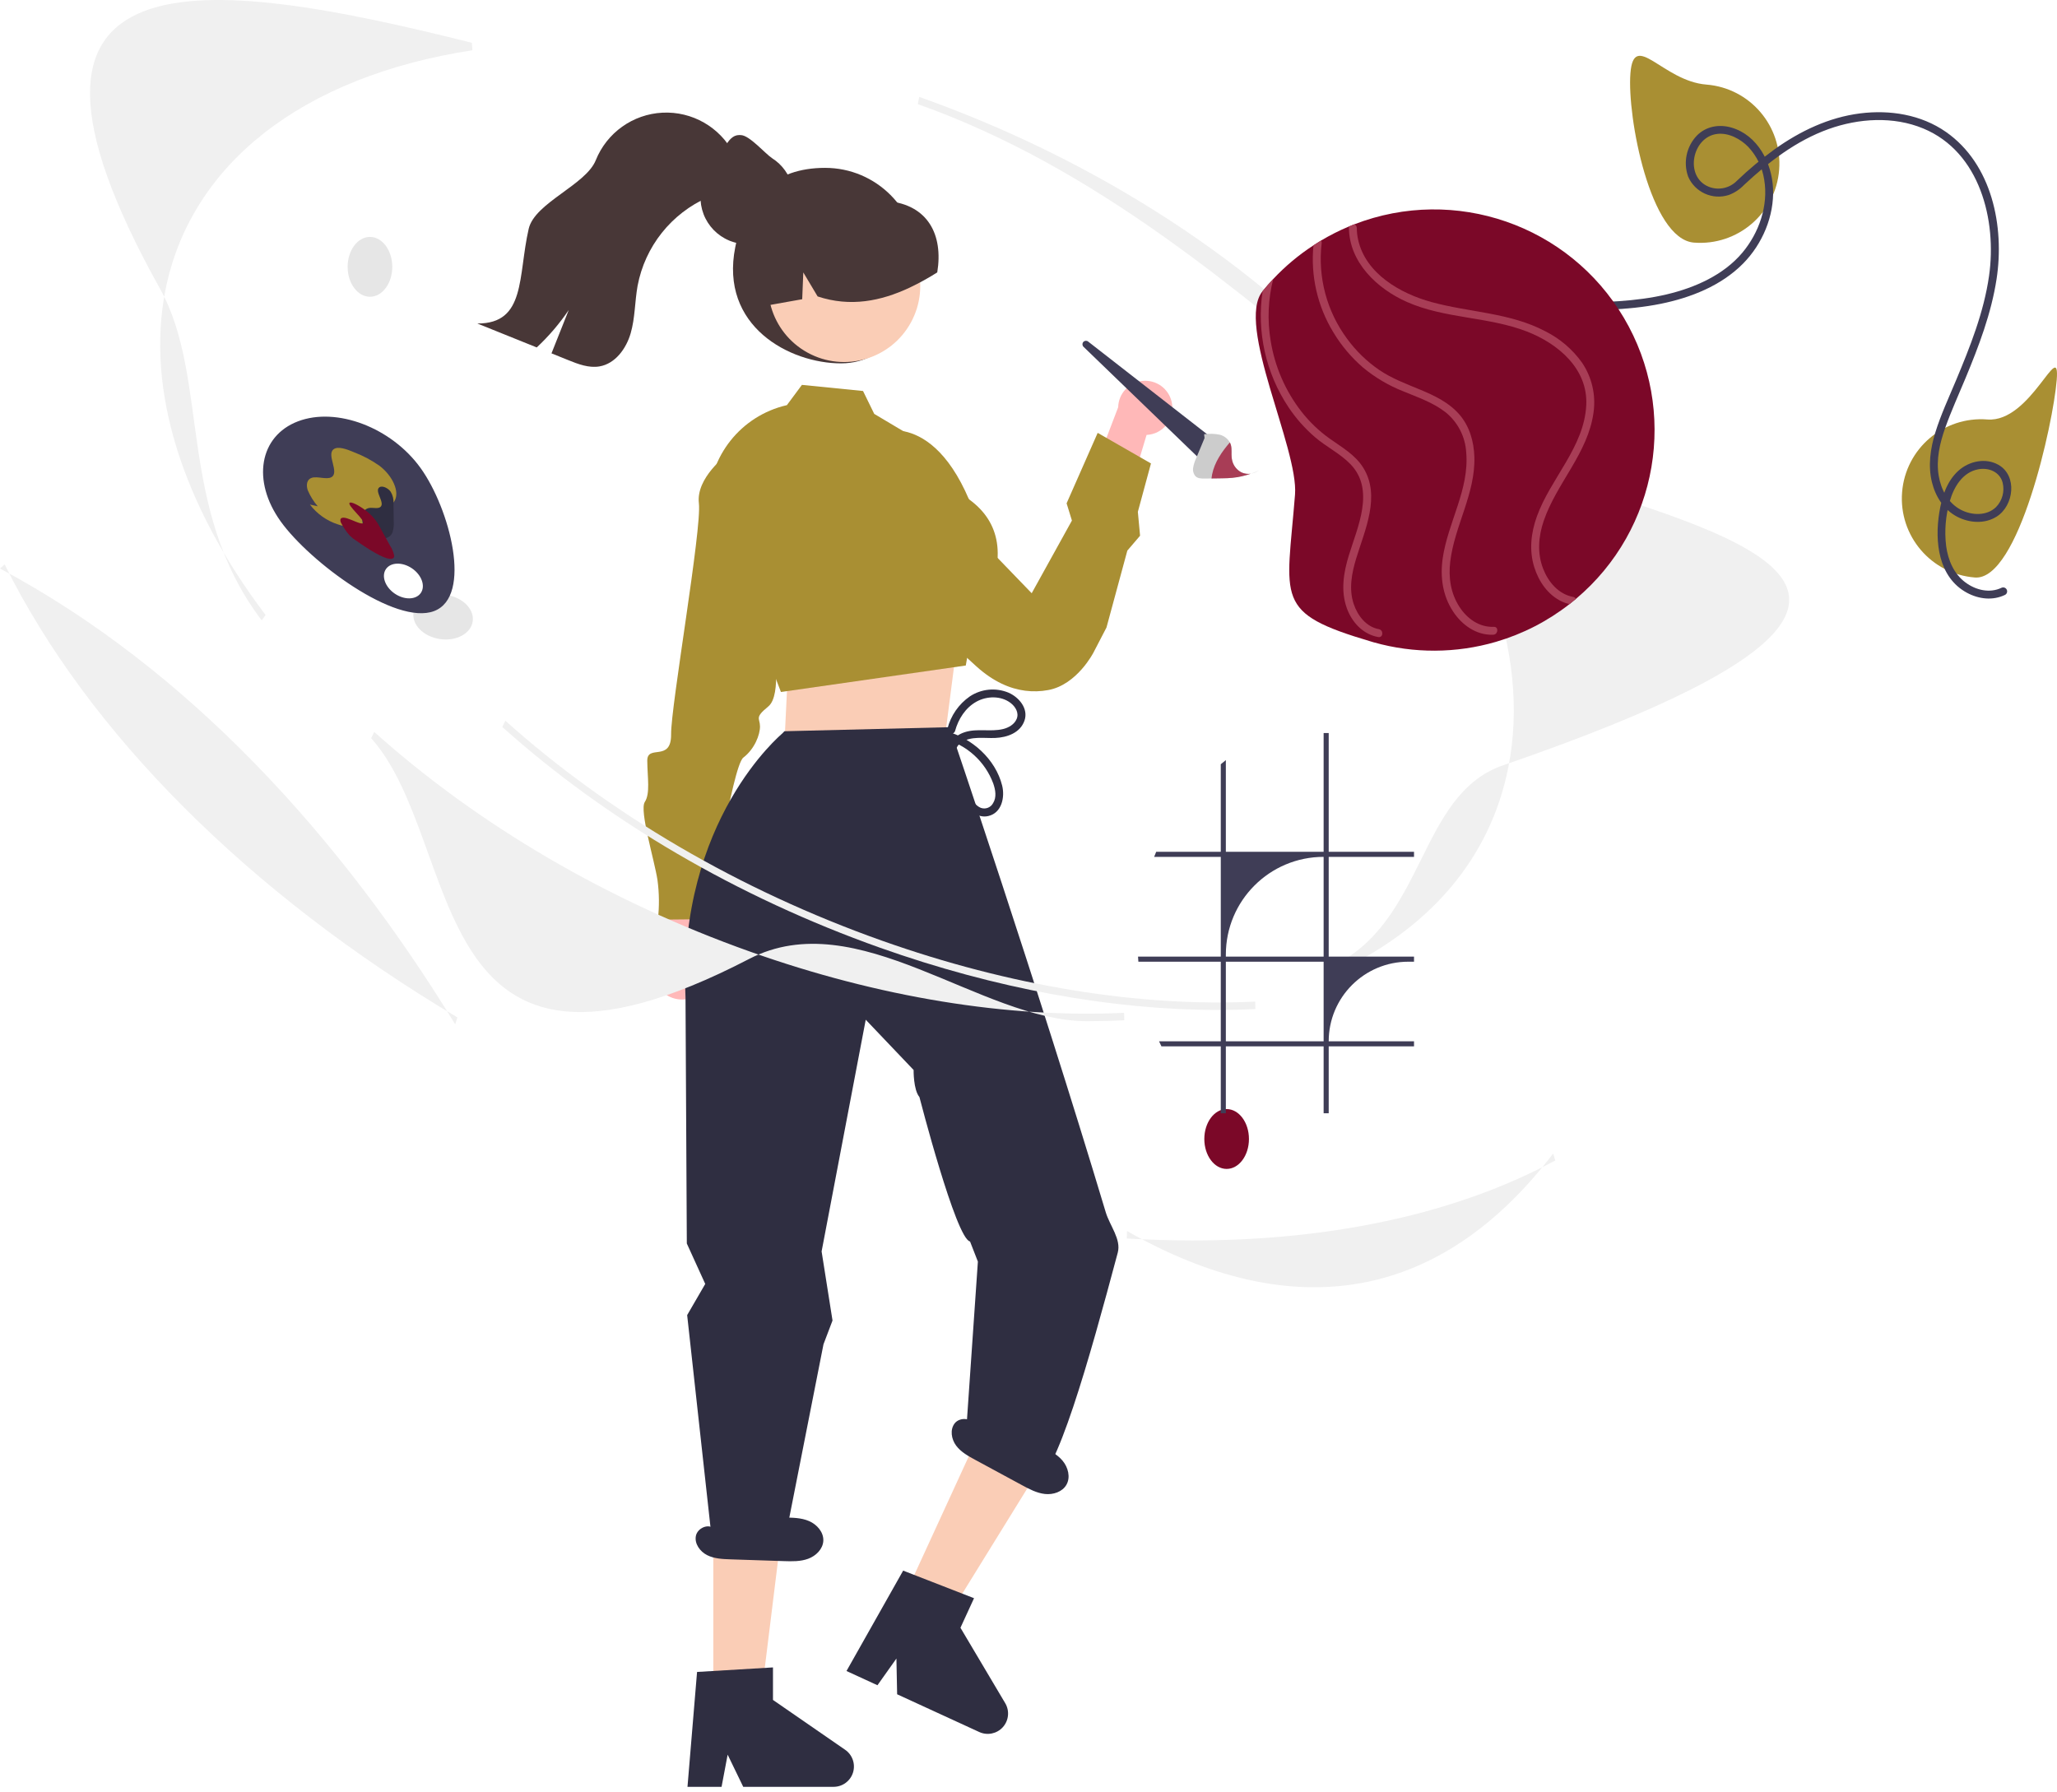
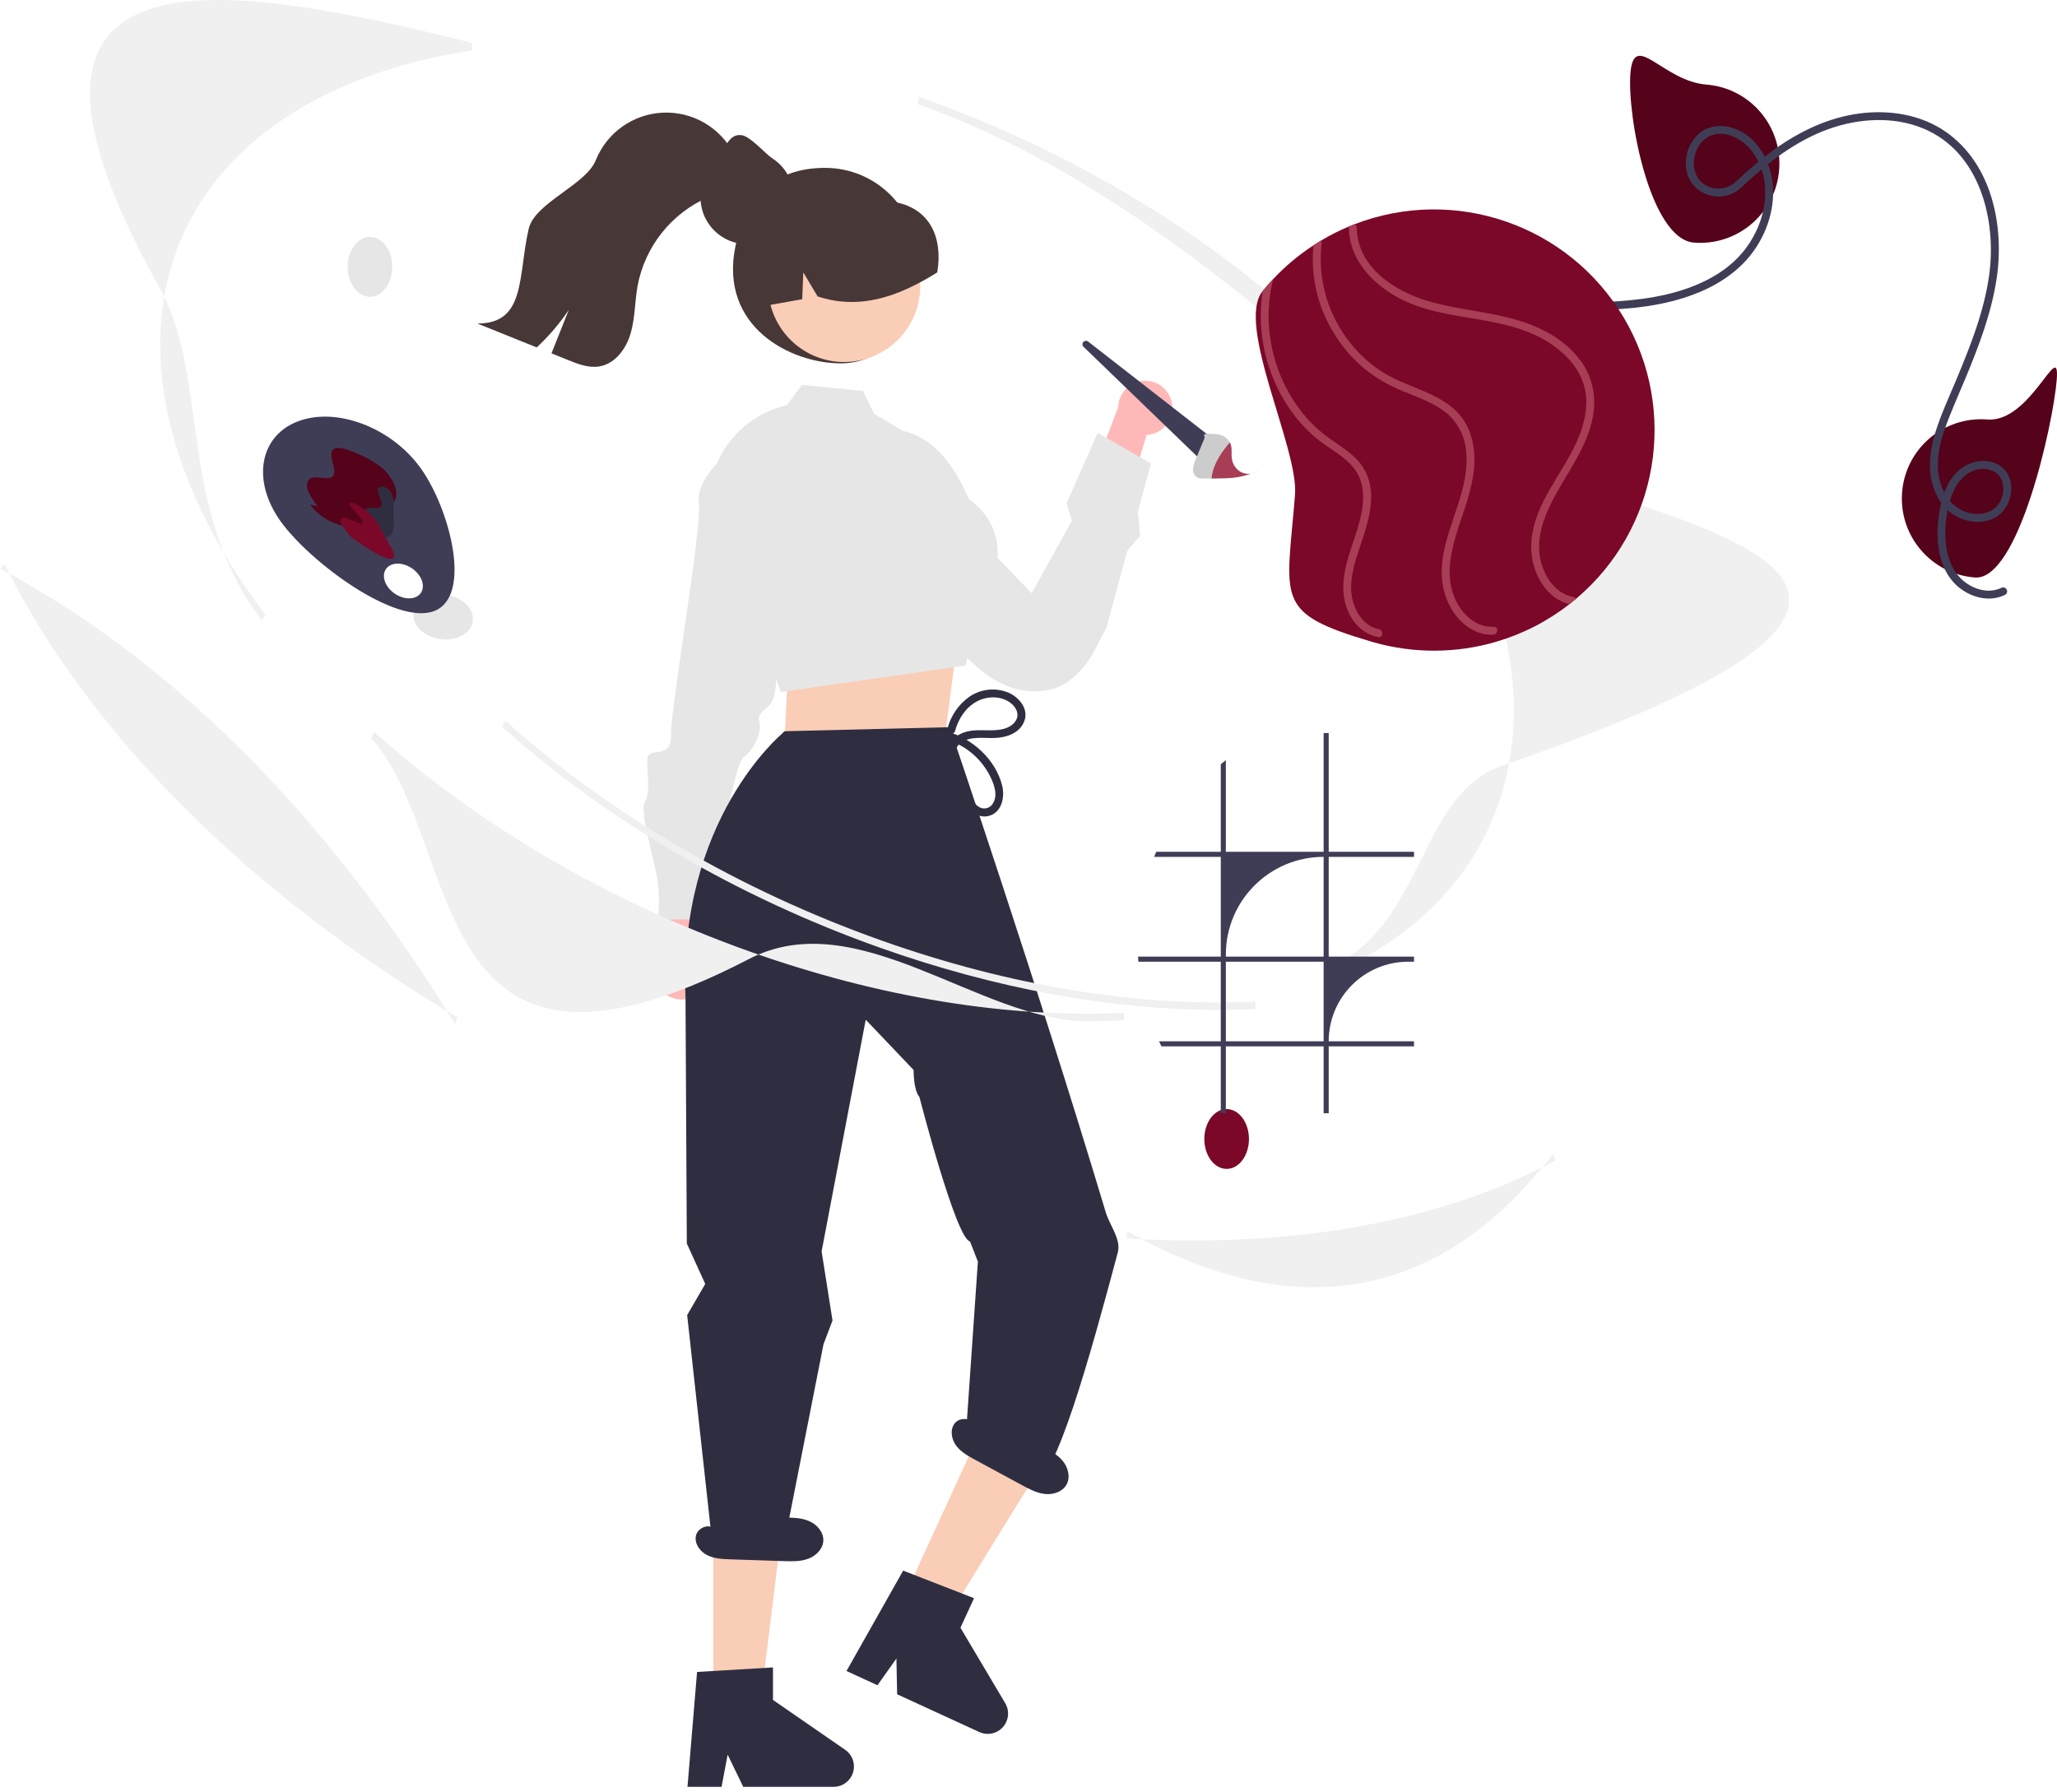
<svg xmlns="http://www.w3.org/2000/svg" data-name="Layer 1" width="778.6" height="678.194" viewBox="0 0 778.6 678.194" version="1.1" id="svg94">
  <defs id="defs98" />
  <path d="M558.01,209.444c0,19.33-9.67,39-29,39s-46-14-40-44c3.791-18.955,14.67-30,34-30A35,35,0,0,1,558.01,209.444Z" transform="translate(-210.6999 -110.9029)" fill="#2f2e41" id="path4" style="fill:#483737" />
  <path d="M476.924,485.619a10.761,10.761,0,0,0-2.303-16.339l8.462-37.293-18.599,6.998-5.184,34.341a10.819,10.819,0,0,0,17.624,12.293Z" transform="translate(-210.6999 -110.9029)" fill="#ffb8b8" id="path6" />
-   <path d="M516.402,353.435l-12.982,1.321s3.395,19.231-1.914,23.562-3.169,4.311-3.138,7.521-2.058,8.581-6.308,11.832S478.973,458.828,478.973,458.828l-19.261.185a60.351,60.351,0,0,0-.144-14.981c-1.142-7.48-6.915-26.323-4.805-29.553s.999-9.172.937-15.592,9.123.674,9.021-10.027S476.399,311.011,475.236,301.391s10.526-18.294,10.526-18.294l10.701-.103Z" transform="translate(-210.6999 -110.9029)" fill="#6c63ff" id="path8" style="fill:#a98f33;fill-opacity:1" />
+   <path d="M516.402,353.435l-12.982,1.321s3.395,19.231-1.914,23.562-3.169,4.311-3.138,7.521-2.058,8.581-6.308,11.832S478.973,458.828,478.973,458.828l-19.261.185a60.351,60.351,0,0,0-.144-14.981c-1.142-7.48-6.915-26.323-4.805-29.553s.999-9.172.937-15.592,9.123.674,9.021-10.027S476.399,311.011,475.236,301.391s10.526-18.294,10.526-18.294l10.701-.103Z" transform="translate(-210.6999 -110.9029)" fill="#6c63ff" id="path8" style="fill:#e6e6e6;fill-opacity:1" />
  <path d="M654.214,263.129a10.196,10.196,0,0,1-9.52,12.402l-10.414,34.704L622.204,295.789l11.741-30.741a10.251,10.251,0,0,1,20.269-1.919Z" transform="translate(-210.6999 -110.9029)" fill="#ffb8b8" id="path10" />
-   <path d="M544.268,274.432s25.176-9.439,38.825,42.254l18.119,18.766,15.222-27.506-2.013-6.525,11.765-26.671,20.171,11.576-4.965,18.311.839,9.052-4.82,5.63-7.89,29.098-4.936,9.507S618.36,370.096,607.494,372.101a28.137,28.137,0,0,1-8.783.249c-5.722-.747-11.993-3.384-18.437-9.205-23.908-21.594-38.048-38.252-38.048-38.252Z" transform="translate(-210.6999 -110.9029)" fill="#6c63ff" id="path12" style="fill:#a98f33;fill-opacity:1" />
+   <path d="M544.268,274.432s25.176-9.439,38.825,42.254l18.119,18.766,15.222-27.506-2.013-6.525,11.765-26.671,20.171,11.576-4.965,18.311.839,9.052-4.82,5.63-7.89,29.098-4.936,9.507S618.36,370.096,607.494,372.101a28.137,28.137,0,0,1-8.783.249c-5.722-.747-11.993-3.384-18.437-9.205-23.908-21.594-38.048-38.252-38.048-38.252Z" transform="translate(-210.6999 -110.9029)" fill="#6c63ff" id="path12" style="fill:#e6e6e6;fill-opacity:1" />
  <path d="M665.64,285.427l-44.817-43.252a1.326,1.326,0,0,1,1.736-2l47.52,37.022Z" transform="translate(-210.6999 -110.9029)" fill="#3f3d56" id="path14" />
  <path d="M684.098,290.221a30.252,30.252,0,0,1-6.952,1.553c-1.206.119-2.416.161-3.616.175-.421.015-.848.016-1.266.022-.997.015-1.994.029-3.001.041-.848.016-1.706.029-2.551.036-1.244.019-2.61-.007-3.502-.881a3.919,3.919,0,0,1-.881-3.237,13.193,13.193,0,0,1,1.075-3.451c1.075-2.588,2.16-5.172,3.235-7.759l-.168-1.448a17.109,17.109,0,0,1,5.936.182,6.104,6.104,0,0,1,3.805,2.912,5.142,5.142,0,0,1,.403,1.013c.421,1.542.118,3.253.299,4.867a8.339,8.339,0,0,0,.186.996,6.777,6.777,0,0,0,3.598,4.51A6.26,6.26,0,0,0,684.098,290.221Z" transform="translate(-210.6999 -110.9029)" fill="#ccc" id="path16" />
  <path d="M687.249,288.967a7.187,7.187,0,0,1-3.151,1.254A33.746,33.746,0,0,0,687.249,288.967Z" transform="translate(-210.6999 -110.9029)" fill="#e6e6e6" id="path18" />
  <path d="M684.098,290.221a30.252,30.252,0,0,1-6.952,1.553c-1.206.119-2.416.161-3.616.175-.421.015-.848.016-1.266.022-.997.015-1.994.029-3.001.041a14.575,14.575,0,0,1,.227-1.505c.94-4.642,3.671-8.59,6.723-12.141a5.142,5.142,0,0,1,.403,1.013c.421,1.542.118,3.253.299,4.867a8.339,8.339,0,0,0,.186.996,6.777,6.777,0,0,0,3.598,4.51A6.26,6.26,0,0,0,684.098,290.221Z" transform="translate(-210.6999 -110.9029)" fill="#6c63ff" id="path20" style="fill:#a83d56;fill-opacity:1" />
  <polygon points="299.8 250.089 298.019 258.576 296.505 289.88 357.341 281.643 362.012 245.395 355.555 234.785 299.8 250.089" fill="#ffb6b6" id="polygon22" style="fill:#facdb6;fill-opacity:1" />
  <circle cx="530.233" cy="219.146" r="28.792" transform="translate(-127.0893 468.3822) rotate(-61.33671)" fill="#ffb7b7" id="circle24" style="fill:#facdb6;fill-opacity:1" />
-   <path d="M486.856,321.981l-7.917-20.57a38.089,38.089,0,0,1,29.497-37.126l.109-.025,5.693-7.671,23.131,2.314,4.24,8.665,16.761,9.98,19.063,22.321c6.003,4.311,9.57,9.838,10.601,16.43,2.191,13.995-7.608,27.997-8.773,29.603L576.257,362.815,506.821,372.766l-.53.067Z" transform="translate(-210.6999 -110.9029)" fill="#6c63ff" id="path26" style="fill:#a98f33;fill-opacity:1" />
+   <path d="M486.856,321.981l-7.917-20.57a38.089,38.089,0,0,1,29.497-37.126l.109-.025,5.693-7.671,23.131,2.314,4.24,8.665,16.761,9.98,19.063,22.321c6.003,4.311,9.57,9.838,10.601,16.43,2.191,13.995-7.608,27.997-8.773,29.603L576.257,362.815,506.821,372.766l-.53.067Z" transform="translate(-210.6999 -110.9029)" fill="#6c63ff" id="path26" style="fill:#e6e6e6;fill-opacity:1" />
  <path d="M500.101,226.694c.261-.041.522-.096.783-.137,4.491-.797,8.982-1.579,13.46-2.39l.412-10.15,5.425,9.092c12.375,4.107,23.953,1.786,34.844-3.337A98.372,98.372,0,0,0,565.463,214.017c2.343-14.297-3.568-25.564-18.747-27.002-.471-.045-.81-.439-1.222-.646a.013.013,0,0,1-.014-.014c-.7-.33-1.415-.645-2.129-.934a31.716,31.716,0,0,0-33.292,6.455C501.268,200.269,497.313,214.127,500.101,226.694Z" transform="translate(-210.6999 -110.9029)" fill="#2f2e41" id="path28" style="fill:#483737" />
  <polygon points="342.209 604.549 358.727 612.139 395.863 552.037 371.484 540.835 342.209 604.549" fill="#ffb6b6" id="polygon30" style="fill:#facdb6;fill-opacity:1" />
  <path d="M552.556,705.421l26.828,10.441-5.141,11.187,16.946,28.553a7.691,7.691,0,0,1-9.825,10.914L550.278,752.23l-.273-13.528-7.177,10.105-11.721-5.386Z" transform="translate(-210.6999 -110.9029)" fill="#2f2e41" id="path32" />
  <polygon points="270.001 641.839 288.18 641.839 296.828 571.721 269.998 571.722 270.001 641.839" fill="#ffb6b6" id="polygon34" style="fill:#facdb6;fill-opacity:1" />
  <path d="M470.815,608.863l-.001-.188,6.828-11.767-6.972-15.317-.495-93.091c-2.746-67.272,36.282-99.609,36.589-99.927l.846-.88,62.59-1.532s32.897,96.573,59.031,183.59c1.545,5.143,5.913,10.216,4.555,15.307-10.776,40.385-23.567,86.094-31.776,87.385l-26-14,4.832-69.992-2.971-7.617c-5.322-.98-19.158-54.675-19.158-54.675-2.319-2.754-2.2-10.239-2.2-10.239l-18.122-19.027-16.703,87.702,4.13,26.158-3.418,8.994-14.638,74.254-.156,1.196-27.597-2.755Z" transform="translate(-210.6999 -110.9029)" fill="#2f2e41" id="path36" />
  <path d="M474.545,743.775l28.737-1.715v12.312l27.321,18.869a7.691,7.691,0,0,1-4.37,14.019H492.021l-5.897-12.179-2.302,12.179H470.922Z" transform="translate(-210.6999 -110.9029)" fill="#2f2e41" id="path38" />
  <path d="M511.132,185.641v.024a17.412,17.412,0,0,1-.572,4.466c-.061.256-.134.523-.219.779v.012a17.664,17.664,0,0,1-10.89,11.341c-.377.146-.767.268-1.156.377a15.783,15.783,0,0,1-2.507.511,15.995,15.995,0,0,1-2.3.158,17.512,17.512,0,0,1-1.801-.085,17.039,17.039,0,0,1-4.101-.937,5.154,5.154,0,0,1-.608-.219,2.968,2.968,0,0,1-.292-.122,17.661,17.661,0,0,1-9.114-23.91l.012-.012a17.307,17.307,0,0,1,3.468-4.867c3.188-3.176,4.593-11.135,9.436-11.135a6.621,6.621,0,0,1,.694.024c3.249.11,9.254,7.12,11.81,8.774a17.223,17.223,0,0,1,4.843,4.587,17.44,17.44,0,0,1,2.847,6.279A17.669,17.669,0,0,1,511.132,185.641Z" transform="translate(-210.6999 -110.9029)" fill="#2f2e41" id="path40" style="fill:#483737" />
  <path d="M489.575,179.497c-2.74,3.19-7.03,4.43-10.9,6.09a45.855,45.855,0,0,0-26.64,33.5c-1.07,5.97-.93,12.15-2.62,17.97-1.68,5.82-5.84,11.53-11.81,12.54-4.04.69-8.09-.87-11.89-2.41q-3.135-1.26-6.27-2.53,3.27-8.205,6.53-16.41a83.161,83.161,0,0,1-12.11,14.17q-11.235-4.53-22.49-9.06c18.46.07,15.31-17.85,19.44-35.83,2.27-9.88,21.6-16.57,25.39-25.97a28.756,28.756,0,0,1,52.16-2.62C492.155,170.447,492.265,176.347,489.575,179.497Z" transform="translate(-210.6999 -110.9029)" fill="#2f2e41" id="path42" style="fill:#483737" />
  <path d="M567.981,390.569a27.25,27.25,0,0,1,18.686,16.926c.821,2.368,1.334,5.176-.078,7.428a3.787,3.787,0,0,1-4.656,1.765c-1.844-.759-3.114-2.645-4.051-4.315a54.66,54.66,0,0,1-3.194-7.327c-1.448-3.798-4.538-10.138-.127-13.107,3.71-2.497,8.622-1.527,12.797-1.698,4.511-.185,9.525-1.913,11.128-6.588,1.559-4.547-2.095-8.824-6.034-10.553a15.683,15.683,0,0,0-14.64,1.395,21.228,21.228,0,0,0-8.5,12.295,1.501,1.501,0,0,0,2.893.798c1.238-4.522,3.918-8.777,8.099-11.094,3.914-2.17,9.282-2.303,12.934.505,1.806,1.389,3.225,3.701,2.3,5.997-.849,2.107-3.06,3.36-5.164,3.868-4.76,1.151-9.738-.338-14.483,1.182-4.524,1.45-7.131,5.15-6.479,9.952a36.095,36.095,0,0,0,2.383,7.848,67.798,67.798,0,0,0,3.241,7.573c1.884,3.56,5.28,7.414,9.762,6.37,5.108-1.19,6.321-7.154,5.226-11.54-2.496-10.002-11.456-18.014-21.246-20.57a1.501,1.501,0,0,0-.798,2.893Z" transform="translate(-210.6999 -110.9029)" fill="#2f2e41" id="path44" />
  <path d="M612.876,663.787c-2.121-2.508-5.146-4.038-8.086-5.502l-24.664-12.286-.702,4.377c-.932-2.879-5.51-3.091-7.365-.7s-1.262,6.004.548,8.43,4.558,3.939,7.219,5.38q8.852,4.791,17.704,9.582c2.749,1.488,5.588,3.005,8.695,3.344s6.589-.78,8.137-3.496C615.988,670.062,614.996,666.294,612.876,663.787Z" transform="translate(-210.6999 -110.9029)" fill="#2f2e41" id="path46" />
  <path d="M516.928,686.663c-3.017-1.297-6.408-1.315-9.692-1.312q-13.777.011-27.555.022l1.326,4.23c-2.12-2.16-6.31-.305-6.903,2.663s1.552,5.936,4.255,7.298,5.837,1.489,8.862,1.589q10.06.333,20.119.667c3.124.104,6.341.193,9.274-.891,2.932-1.084,5.547-3.641,5.72-6.762C522.516,690.888,519.946,687.96,516.928,686.663Z" transform="translate(-210.6999 -110.9029)" fill="#2f2e41" id="path48" />
  <path d="M671.798,493.197c-40.413,0-84.328-8.053-127.949-23.539-53.943-19.15-103.402-48.054-143.032-83.589l1.173-2.353c39.439,35.363,88.679,64.135,142.399,83.205,48.546,17.235,97.455,25.22,141.423,23.113l.076,2.829Q678.924,493.198,671.798,493.197Z" transform="translate(-210.6999 -110.9029)" fill="#f0f0f0" id="path50" />
  <path d="M309.753,345.716c-32.38-42.744-19.539-91.529-38.51-125.563C198.537,89.713,288.065,101.731,389.286,127.097l.241,2.814c-64.423,9.942-106.791,43.098-116.242,90.966-7.345,37.201,6.133,80.82,37.95,122.821Z" transform="translate(-210.6999 -110.9029)" fill="#f0f0f0" id="path52" />
  <path d="M622.169,497.444c-40.413,0-86.857-44.846-127.949-23.539-124.415,64.514-107.289-43.44-143.032-83.589l1.173-2.354c39.439,35.363,88.679,64.135,142.399,83.205,48.546,17.235,97.455,25.22,141.423,23.113l.076,2.829Q629.295,497.446,622.169,497.444Z" transform="translate(-210.6999 -110.9029)" fill="#f0f0f0" id="path54" />
  <path d="M714.881,479.636l-.676-2.683c36.144-16.387,33.038-65.195,65.375-76.341,246.334-84.904,3.175-94.479-51.519-139.389-48.91-40.161-102.214-86.854-169.957-110.902l.54-2.738c68.039,24.154,128.69,63.744,170.78,111.478,42.302,47.973,60.839,98.501,52.197,142.275C774.807,435.856,751.728,462.931,714.881,479.636Z" transform="translate(-210.6999 -110.9029)" fill="#f0f0f0" id="path56" />
  <path d="M382.998,498.628c-43.501-71.123-101.296-134.653-172.298-172.525L212.459,324.536C243.939,388.122,304.808,449.029,383.854,496.04Z" transform="translate(-210.6999 -110.9029)" fill="#f0f0f0" id="path58" />
  <path d="M662.192,580.444q-12.286,0-24.992-.736l.091-2.829c62.476,35.545,118.21,27.092,161.3-29.34l.79,2.627C762.469,570.111,715.42,580.444,662.192,580.444Z" transform="translate(-210.6999 -110.9029)" fill="#f0f0f0" id="path60" />
  <ellipse cx="464.297" cy="431.139" rx="8.447" ry="11.327" fill="#fd6584" id="ellipse62" style="fill:#7b0828;fill-opacity:1" />
  <ellipse cx="378.422" cy="344.442" rx="8.447" ry="11.327" transform="translate(-229.6173 555.9749) rotate(-81.36748)" fill="#e6e6e6" id="ellipse64" />
  <ellipse cx="140.033" cy="101.004" rx="8.447" ry="11.327" fill="#e6e6e6" id="ellipse66" />
  <path d="M369.929,288.11c-11.017-15.354-31.81-23.288-46.443-17.722-14.633,5.566-17.564,22.526-6.547,37.88s43.446,39.506,58.079,33.939S380.946,303.464,369.929,288.11Zm.068,47.225c-1.801,2.641-6.22,2.763-9.87.274s-5.149-6.649-3.348-9.289,6.22-2.763,9.87-.274S371.798,332.694,369.997,335.335Z" transform="translate(-210.6999 -110.9029)" fill="#3f3d56" id="path68" />
-   <path d="M357.493,303.129q-2.058,1.663-4.116,3.327a16.216,16.216,0,0,1-5.85,3.458,15.912,15.912,0,0,1-8.98-.535,21.5,21.5,0,0,1-10.538-7.489l2.966.661a23.117,23.117,0,0,1-3.792-6.093c-.695-2.057-.307-4.144,1.57-4.707,2.149-.645,5.608.805,7.413-.237,3.12-1.802-2.009-8.513.834-10.583,1.657-1.206,4.971-.013,7.734,1.171a43.568,43.568,0,0,1,9.694,5.176c4.908,3.79,7.625,9.765,5.621,13.223A10.151,10.151,0,0,1,357.493,303.129Z" transform="translate(-210.6999 -110.9029)" fill="#6c63ff" id="path70" style="fill:#a98f33;fill-opacity:1" />
+   <path d="M357.493,303.129q-2.058,1.663-4.116,3.327a16.216,16.216,0,0,1-5.85,3.458,15.912,15.912,0,0,1-8.98-.535,21.5,21.5,0,0,1-10.538-7.489l2.966.661a23.117,23.117,0,0,1-3.792-6.093c-.695-2.057-.307-4.144,1.57-4.707,2.149-.645,5.608.805,7.413-.237,3.12-1.802-2.009-8.513.834-10.583,1.657-1.206,4.971-.013,7.734,1.171a43.568,43.568,0,0,1,9.694,5.176c4.908,3.79,7.625,9.765,5.621,13.223A10.151,10.151,0,0,1,357.493,303.129Z" transform="translate(-210.6999 -110.9029)" fill="#6c63ff" id="path70" style="fill:#55031a;fill-opacity:1" />
  <path d="M356.482,314.642c-2.399.328-5.175-1.516-7.491-3.217l-.589-.771a12.508,12.508,0,0,1-.598-4.582,3.18,3.18,0,0,1,2.703-2.904c1.407-.185,3.286.422,4.215-.393,1.797-1.574-2.371-5.914-.465-7.387,1.07-.827,3.342.233,4.322,1.655a7.478,7.478,0,0,1,1.057,4.409q.048,3.401.095,6.801a11.419,11.419,0,0,1-.4,3.976A3.522,3.522,0,0,1,356.482,314.642Z" transform="translate(-210.6999 -110.9029)" fill="#2f2e41" id="path72" />
  <path d="M357.083,322.197c-3.326-.982-8.397-4.409-12.717-7.436l-1.286-1.119a23.377,23.377,0,0,1-3.395-5.048c-.498-1.365.143-2.162,2.351-1.503,1.955.584,5.033,2.242,5.944,1.915,1.76-.632-6.719-7.395-4.745-7.864,1.108-.263,5.013,2.08,7.227,4.083a17.546,17.546,0,0,1,3.972,5.123q1.941,3.529,3.882,7.057a10.837,10.837,0,0,1,1.603,3.875C359.946,322.281,359.101,322.793,357.083,322.197Z" transform="translate(-210.6999 -110.9029)" fill="#ff6584" id="path74" style="fill:#7b0828;fill-opacity:1" />
-   <path d="M827.835,138.641c1.305-16.517,12.235,2.973,28.752,4.278a30,30,0,1,1-4.725,59.814C835.345,201.427,826.53,155.158,827.835,138.641Z" transform="translate(-210.6999 -110.9029)" fill="#6c63ff" id="path76" style="fill:#a98f33;fill-opacity:1" />
-   <path d="M930.665,297.231a30,30,0,0,1,32.269-27.544c16.517,1.305,27.566-31.495,26.261-14.978s-14.469,76.097-30.986,74.792A30,30,0,0,1,930.665,297.231Z" transform="translate(-210.6999 -110.9029)" fill="#6c63ff" id="path78" style="fill:#a98f33;fill-opacity:1" />
+   <path d="M827.835,138.641c1.305-16.517,12.235,2.973,28.752,4.278a30,30,0,1,1-4.725,59.814C835.345,201.427,826.53,155.158,827.835,138.641Z" transform="translate(-210.6999 -110.9029)" fill="#6c63ff" id="path76" style="fill:#55031a;fill-opacity:1" />
+   <path d="M930.665,297.231a30,30,0,0,1,32.269-27.544c16.517,1.305,27.566-31.495,26.261-14.978s-14.469,76.097-30.986,74.792A30,30,0,0,1,930.665,297.231Z" transform="translate(-210.6999 -110.9029)" fill="#6c63ff" id="path78" style="fill:#55031a;fill-opacity:1" />
  <path d="M968.316,333.383c-4.516,2.177-9.732.893-13.631-1.981-4.434-3.27-6.62-8.471-7.343-13.806a42.492,42.492,0,0,1,1.406-17.071c1.541-5.34,4.845-10.882,10.746-11.984,3.933-.734,8.131.944,9.221,5.029a9.836,9.836,0,0,1-2.526,9.311c-3.53,3.392-9.196,3.134-13.296.978-4.822-2.535-7.483-7.608-8.362-12.824-1.044-6.201.414-12.432,2.489-18.265,2.255-6.34,5.064-12.491,7.643-18.703,5.031-12.115,9.757-24.49,11.761-37.518,3.061-19.901-1.705-43.52-19.153-55.703-9.419-6.577-21.231-8.44-32.468-7.024-11.851,1.493-22.741,6.693-32.384,13.578a137.506,137.506,0,0,0-14.259,11.916,9.82,9.82,0,0,1-10.699,2.267c-9.274-3.774-6.318-18.864,3.241-19.989,4.343-.511,8.817,1.912,11.763,4.94a23.284,23.284,0,0,1,6.016,12.418c1.635,9.792-1.995,20.142-8.301,27.627-7.124,8.456-17.951,13.216-28.49,15.723-11.999,2.855-24.341,3-36.606,3.272-12.552.278-25.252.755-37.367,4.356a92.343,92.343,0,0,0-27.226,13.379,96.454,96.454,0,0,0-35.63,48.079,88.352,88.352,0,0,0-3.37,14.384c-.283,1.911,2.709,2.139,2.991.236,3.154-21.274,14.673-40.838,30.863-54.843a91.476,91.476,0,0,1,27.319-16.389c12.038-4.567,24.825-5.725,37.601-6.098,13.049-.381,26.215-.173,39.069-2.786,11.363-2.309,22.87-6.84,31.15-15.229,7.3-7.397,11.817-17.98,11.332-28.439-.451-9.732-5.811-20.138-15.74-23.03-4.659-1.357-9.661-.494-13.122,3.063a15.13,15.13,0,0,0-3.274,15.493,12.551,12.551,0,0,0,15.355,6.969,15.275,15.275,0,0,0,5.754-3.762c9.376-8.779,19.868-16.836,32.077-21.208,11.387-4.078,24.486-4.914,35.817-.211,21.451,8.903,27.896,34.742,24.898,55.789-1.962,13.774-7.177,26.816-12.511,39.575-2.724,6.515-5.751,12.989-7.836,19.746-1.867,6.05-2.804,12.542-1.273,18.775,1.336,5.44,4.499,10.44,9.559,13.076,4.596,2.394,10.429,2.807,14.932-.04,6.51-4.116,7.975-15.481.663-19.622C962.261,284.09,956.048,285.44,952.024,289.049c-4.511,4.046-6.354,10.105-7.284,15.904-1.757,10.957-.376,24.45,10.446,30.312,4.459,2.415,9.774,3.067,14.435.82a1.501,1.501,0,0,0-1.305-2.702Z" transform="translate(-210.6999 -110.9029)" fill="#3f3d56" id="path80" />
  <path d="M700.88,298.138c1.384-17.515-22.583-64.348-12.272-77.026q1.918-2.376,4.025-4.597a82.599,82.599,0,0,1,15.231-12.75c.942-.628,1.892-1.225,2.851-1.801a84.194,84.194,0,0,1,10.604-5.352c.663-.269,1.336-.536,2.01-.804a83.506,83.506,0,0,1,83.874,141.796c-.796.679-1.61,1.337-2.444,1.984a83.165,83.165,0,0,1-27.758,14.248c-.01-.001-.011.009-.021.008a83.831,83.831,0,0,1-46.27.207l-.02-.002c-.333-.097-.667-.193-1-.3C692.667,342.81,697.718,338.163,700.88,298.138Z" transform="translate(-210.6999 -110.9029)" fill="#6c63ff" id="path82" style="fill:#7b0828;fill-opacity:1" />
  <path d="M721.279,196.99a1.581,1.581,0,0,1,.04-.378c.663-.269,1.336-.536,2.01-.804a1.5,1.5,0,0,1,.941,1.419,20.496,20.496,0,0,0,.517,4.505c2.899,12.828,16.031,20.305,27.755,23.509,14.345,3.932,29.759,3.986,43.14,11.092A37.888,37.888,0,0,1,809.504,248.157a26.922,26.922,0,0,1,4.387,18.754c-2.045,15.477-13.962,26.774-18.869,41.142-2.022,5.919-2.52,12.219-.219,18.139,1.95,5.029,5.801,9.617,11.336,10.656a1.453,1.453,0,0,1,1.064.756c-.796.679-1.61,1.337-2.444,1.984a14.578,14.578,0,0,1-2.9-1.002c-5.298-2.525-8.722-7.56-10.435-13.042-1.976-6.345-1.224-12.947.989-19.122,5.16-14.398,17.912-26.241,18.706-42.138.687-13.779-10.638-23.3-22.454-27.885-14.619-5.669-31.006-4.827-45.41-11.191C731.924,220.201,721.332,210.165,721.279,196.99Z" transform="translate(-210.6999 -110.9029)" fill="#3f3d56" id="path84" style="fill:#a83d56;fill-opacity:1" />
  <path d="M707.864,203.765c.942-.628,1.892-1.225,2.851-1.801a1.248,1.248,0,0,1,.252,1.003,50.765,50.765,0,0,0,9.649,36.202,50.158,50.158,0,0,0,12.074,11.727c4.873,3.324,10.352,5.332,15.762,7.585,5.322,2.216,10.704,4.818,14.559,9.225,3.928,4.493,5.577,10.291,5.755,16.163.415,13.916-7.495,26.051-9.126,39.594-.728,6.041.142,12.039,3.516,17.21,2.918,4.464,7.486,7.714,12.969,7.505,1.812-.078,1.694,2.561.098,2.947a1.602,1.602,0,0,1-.335.044c-6.379.238-11.837-3.684-15.211-8.845-3.93-5.998-4.901-13.006-3.906-20.02,1.935-13.57,10.148-26.112,8.91-40.153a21.073,21.073,0,0,0-7.855-15.226c-4.744-3.695-10.538-5.647-16.035-7.927a55.6,55.6,0,0,1-15.151-8.961,54.893,54.893,0,0,1-11.245-13.337A53.18,53.18,0,0,1,707.864,203.765Z" transform="translate(-210.6999 -110.9029)" fill="#3f3d56" id="path86" style="fill:#a83d56;fill-opacity:1" />
  <path d="M688.608,221.112q1.918-2.376,4.025-4.597a56.746,56.746,0,0,0-.974,23.376,58.902,58.902,0,0,0,11.663,26.832,51.603,51.603,0,0,0,10.67,10.202c4.607,3.273,9.697,6.133,12.748,11.068,6.617,10.714.568,23.538-2.684,34.235-1.705,5.583-2.861,11.581-.973,17.267,1.467,4.409,4.72,8.689,9.527,9.56,1.889.34,1.662,3.341-.236,2.991q-.534-.102-1.065-.235c-5.218-1.375-8.983-5.645-10.812-10.685-2.369-6.577-1.259-13.391.731-19.924,3.276-10.745,10.013-24.788.72-34.511-3.919-4.101-9.228-6.617-13.51-10.316a55.759,55.759,0,0,1-10.02-11.314A62.586,62.586,0,0,1,688.608,221.112Z" transform="translate(-210.6999 -110.9029)" fill="#3f3d56" id="path88" style="fill:#a83d56;fill-opacity:1" />
  <path d="M745.924,435.247v-1.926h-32.294V388.383h-1.921v44.938H674.698V398.617q-.971.763-1.916,1.571v33.133H648.337c-.272.637-.533,1.279-.78,1.926H672.782v37.761H641.461c.03.647.074,1.284.128,1.926h31.192v30.125H649.414c.286.647.588,1.284.904,1.916H672.782v25.324h1.916v-25.324h37.011v25.324h1.921v-25.324h32.294v-1.916h-32.294a30.119,30.119,0,0,1,30.125-30.125h2.168v-1.926h-32.294V435.247Zm-34.215,69.813H674.698v-30.125h37.011Zm0-32.051H674.698v-.756a37.008,37.008,0,0,1,37.011-37.006Z" transform="translate(-210.6999 -110.9029)" fill="#3f3d56" id="path90" />
</svg>
